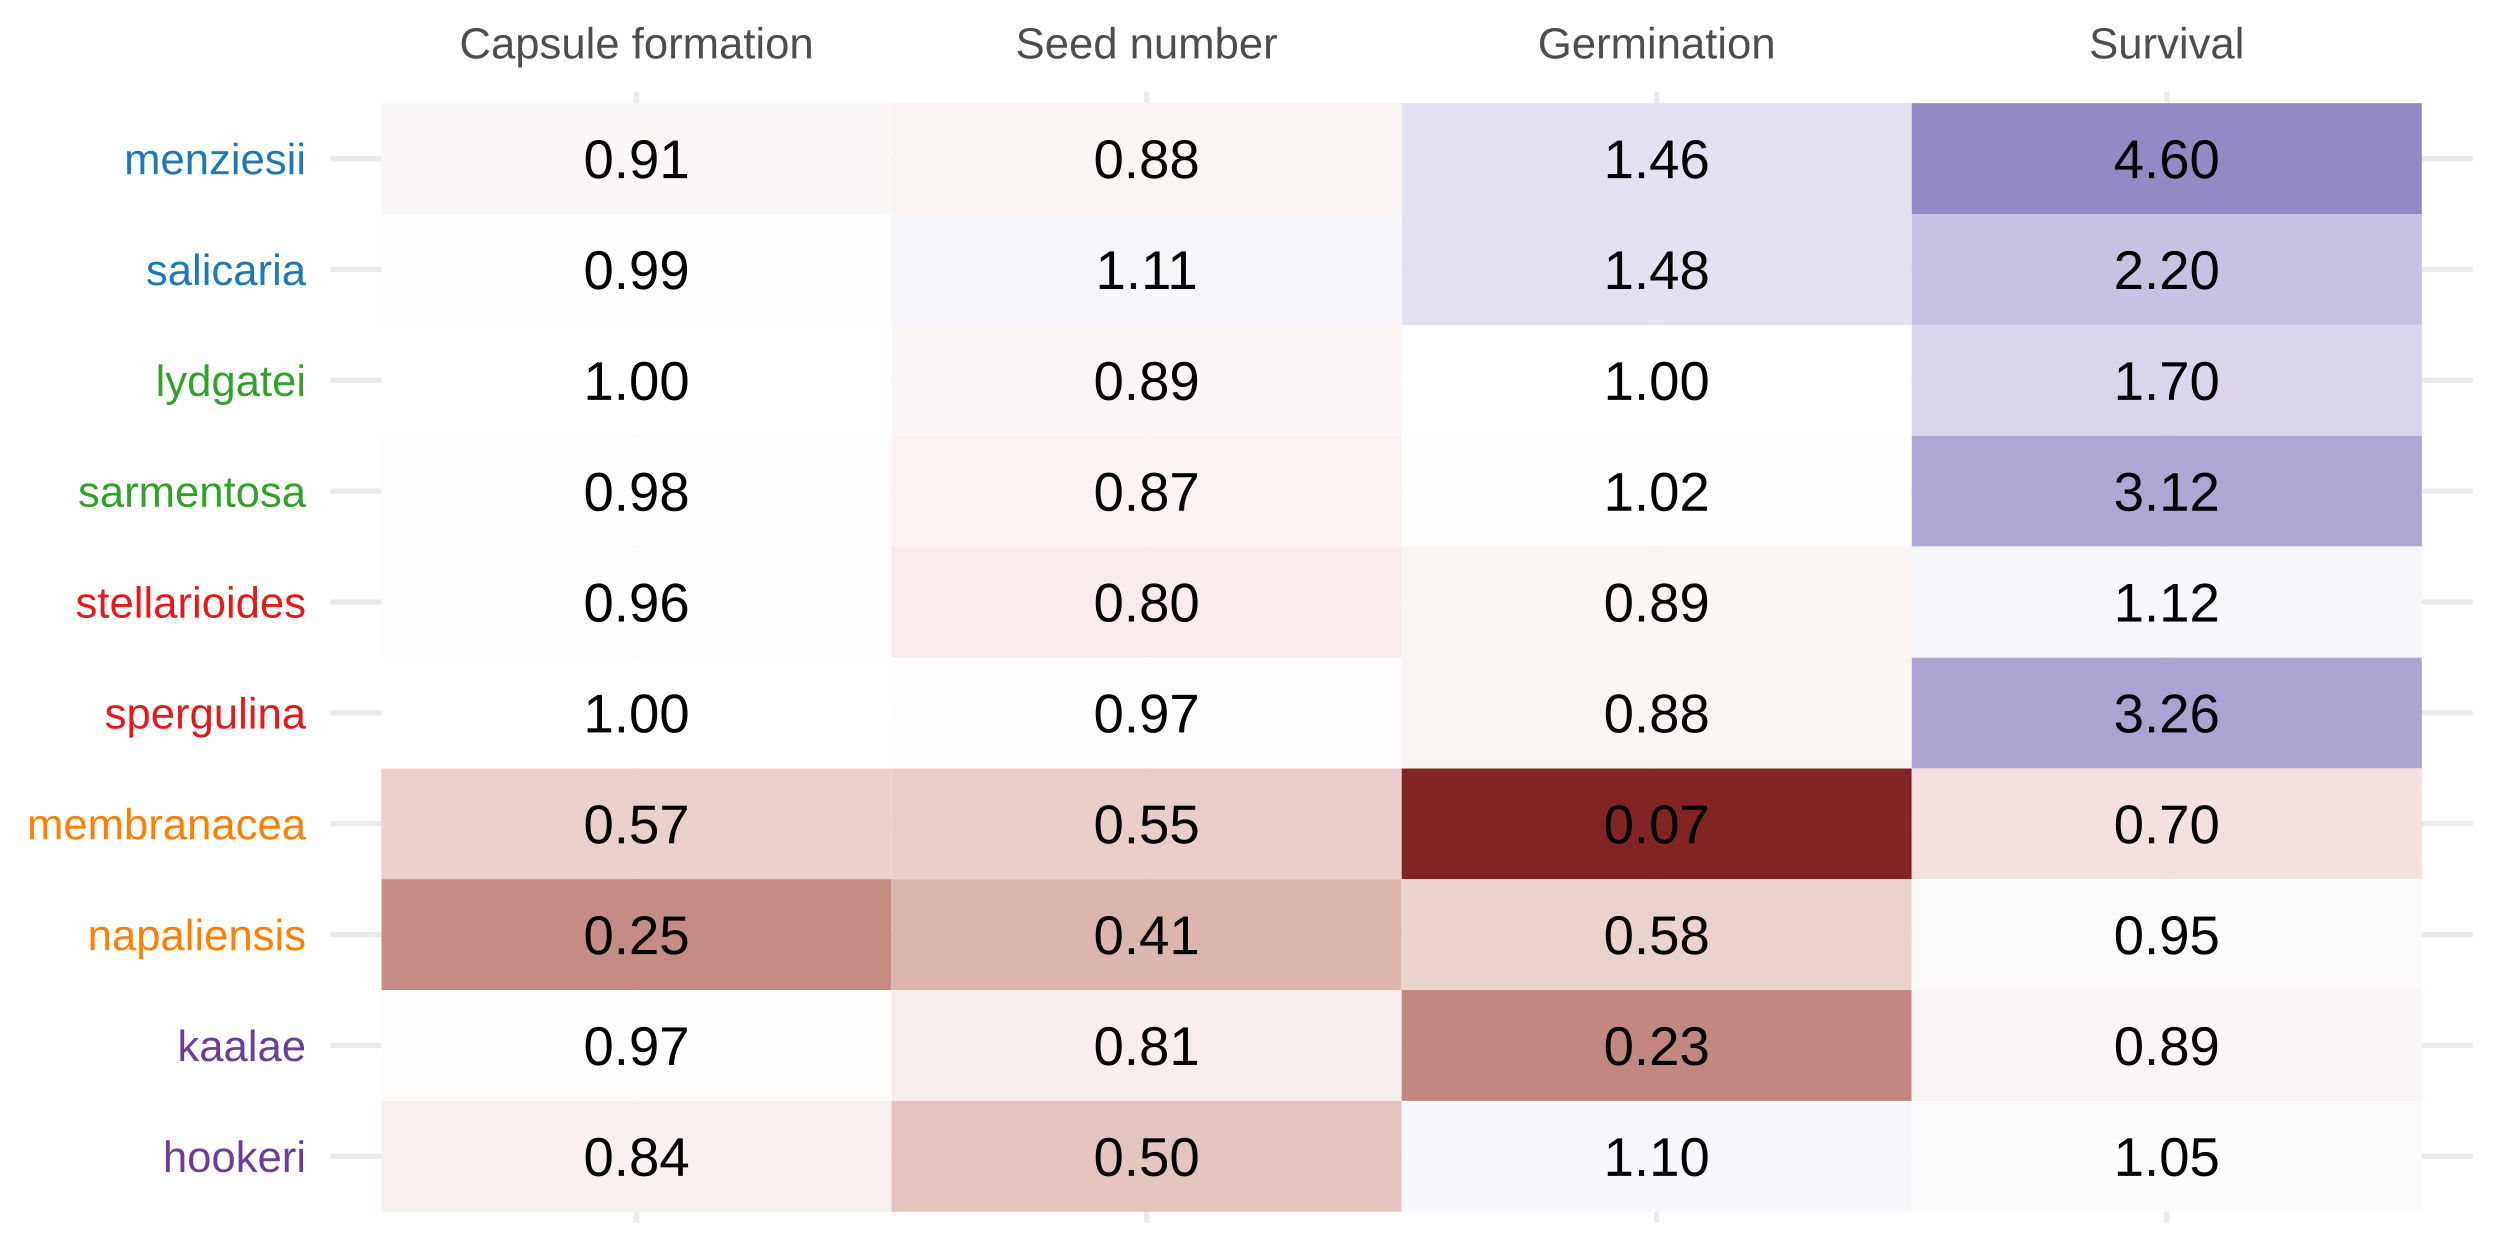
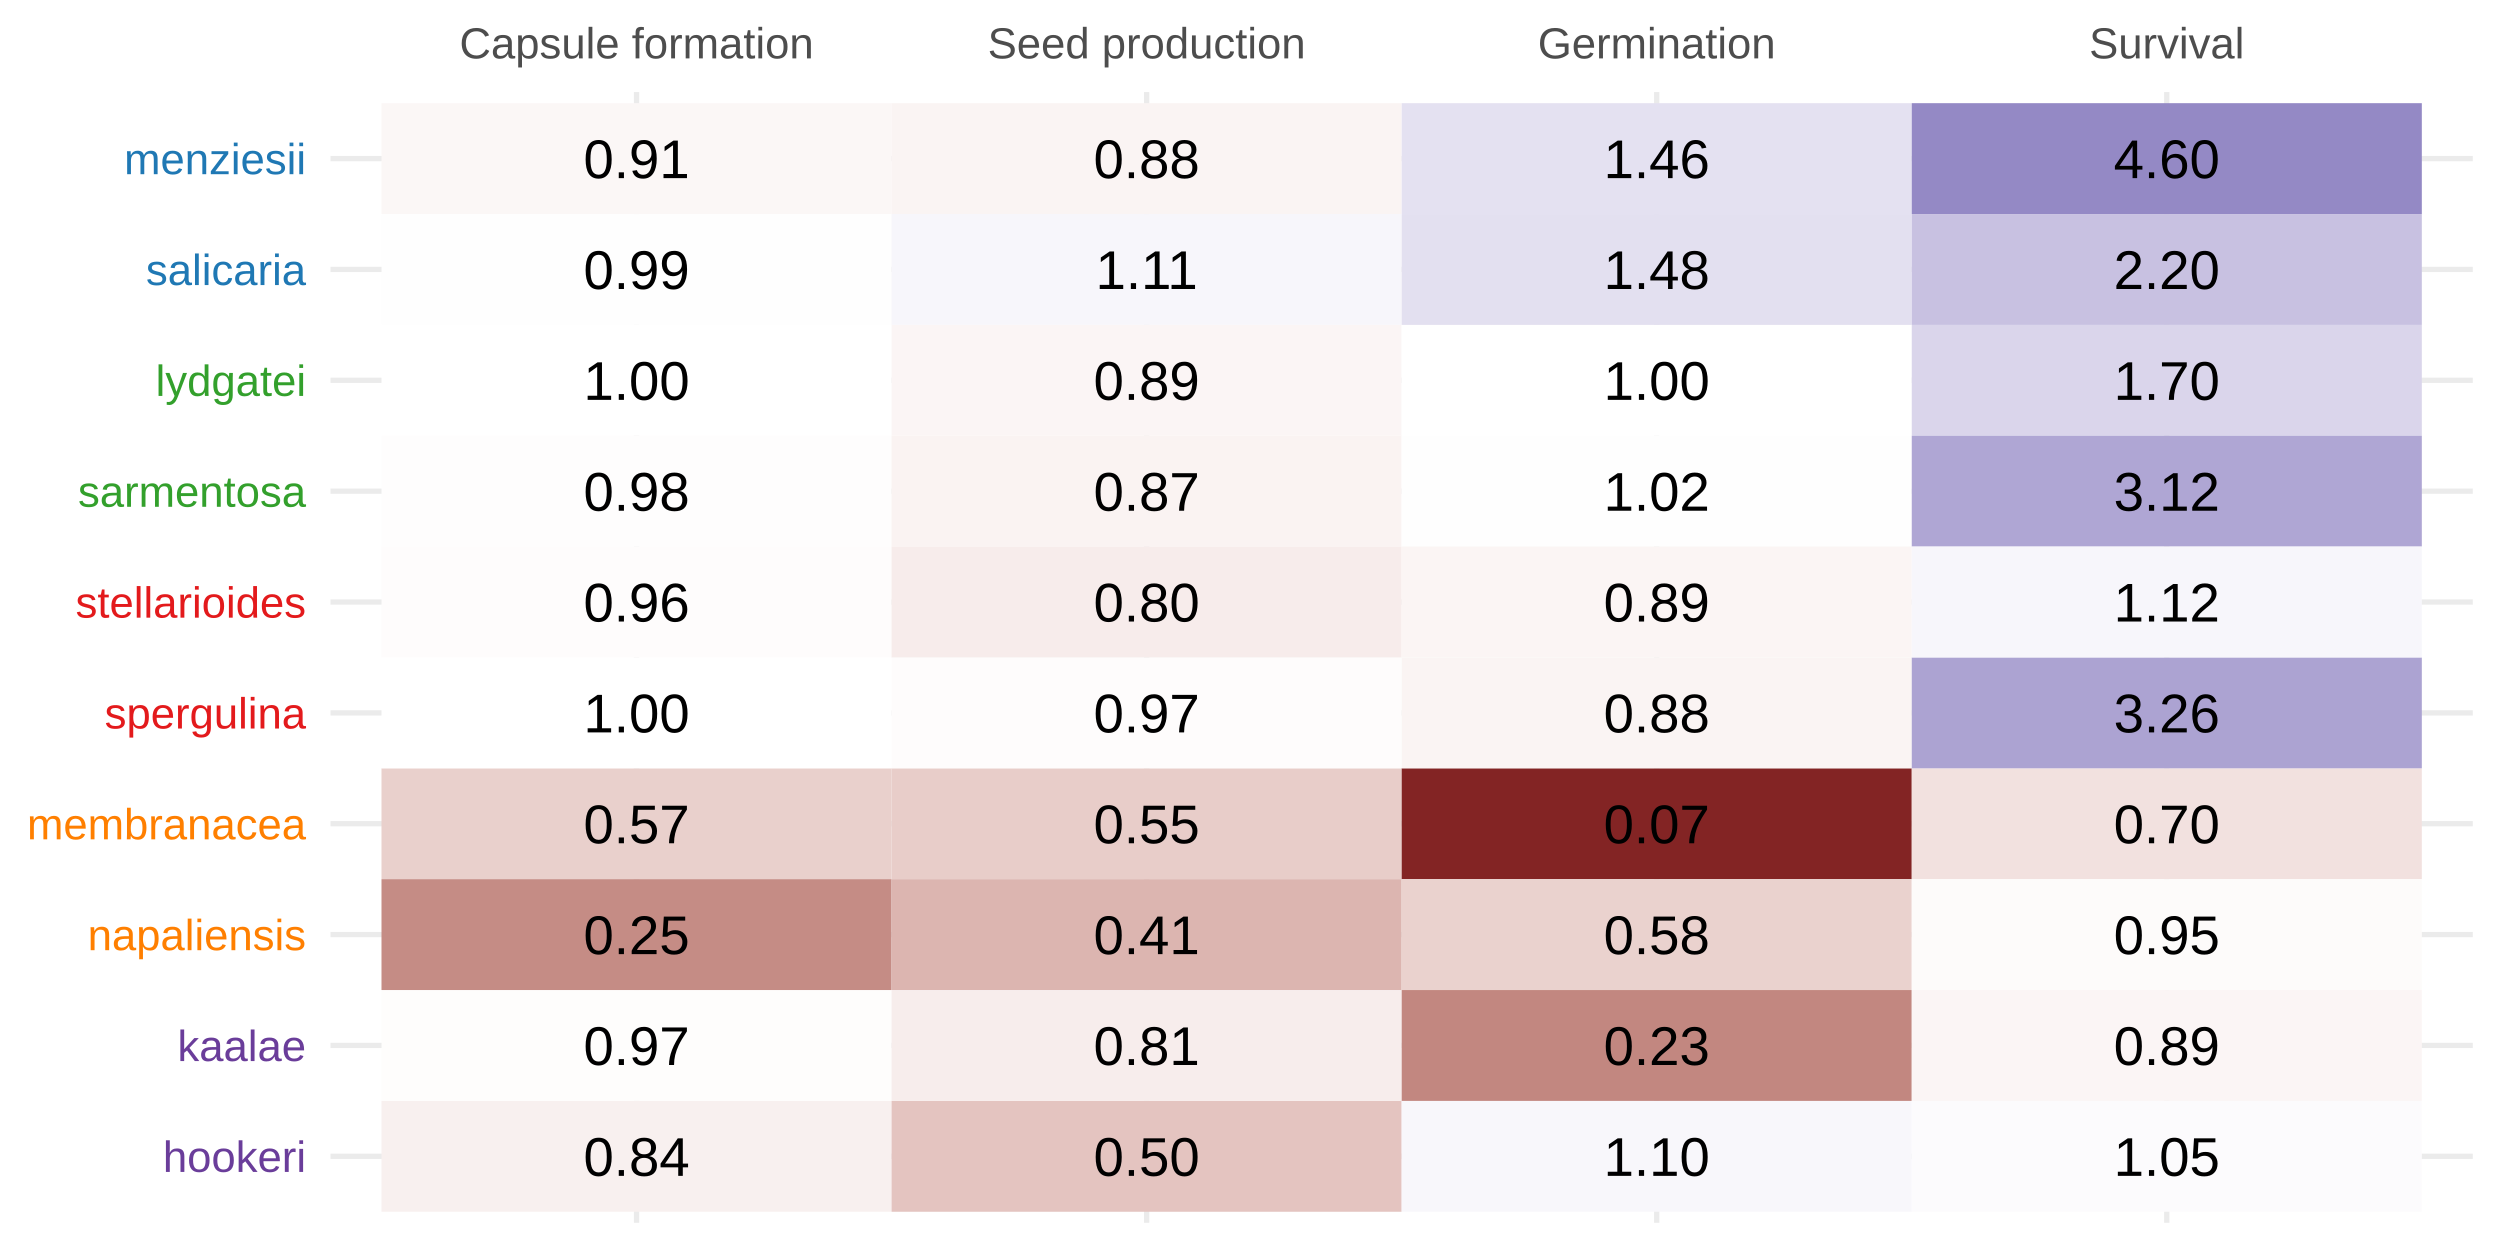
<svg xmlns="http://www.w3.org/2000/svg" width="504.00pt" height="252.00pt" viewBox="0 0 504.00 252.00">
  <g class="svglite">
    <defs>
      <style type="text/css">
    .svglite line, .svglite polyline, .svglite polygon, .svglite path, .svglite rect, .svglite circle {
      fill: none;
      stroke: #000000;
      stroke-linecap: round;
      stroke-linejoin: round;
      stroke-miterlimit: 10.00;
    }
    .svglite text {
      white-space: pre;
    }
    .svglite g.glyphgroup path {
      fill: inherit;
      stroke: none;
    }
  </style>
    </defs>
    <rect width="100%" height="100%" style="stroke: none; fill: #FFFFFF;" />
    <defs>
      <clipPath id="cpMC4wMHw1MDQuMDB8MC4wMHwyNTIuMDA=">
        <rect x="0.00" y="0.00" width="504.00" height="252.00" />
      </clipPath>
    </defs>
    <g clip-path="url(#cpMC4wMHw1MDQuMDB8MC4wMHwyNTIuMDA=)">
      <rect x="0.00" y="0.00" width="504.00" height="252.00" style="stroke-width: 1.07; stroke: none; fill: #FFFFFF;" />
    </g>
    <defs>
      <clipPath id="cpNjYuNjN8NDk4LjUyfDE4LjU2fDI0Ni41Mg==">
        <rect x="66.63" y="18.56" width="431.89" height="227.96" />
      </clipPath>
    </defs>
    <g clip-path="url(#cpNjYuNjN8NDk4LjUyfDE4LjU2fDI0Ni41Mg==)">
      <polyline points="66.63,233.11 498.52,233.11 " style="stroke-width: 1.07; stroke: #EBEBEB; stroke-linecap: butt;" />
      <polyline points="66.63,210.76 498.52,210.76 " style="stroke-width: 1.07; stroke: #EBEBEB; stroke-linecap: butt;" />
      <polyline points="66.63,188.41 498.52,188.41 " style="stroke-width: 1.07; stroke: #EBEBEB; stroke-linecap: butt;" />
      <polyline points="66.63,166.06 498.52,166.06 " style="stroke-width: 1.07; stroke: #EBEBEB; stroke-linecap: butt;" />
      <polyline points="66.63,143.72 498.52,143.72 " style="stroke-width: 1.07; stroke: #EBEBEB; stroke-linecap: butt;" />
      <polyline points="66.63,121.37 498.52,121.37 " style="stroke-width: 1.07; stroke: #EBEBEB; stroke-linecap: butt;" />
      <polyline points="66.63,99.02 498.52,99.02 " style="stroke-width: 1.07; stroke: #EBEBEB; stroke-linecap: butt;" />
      <polyline points="66.63,76.67 498.52,76.67 " style="stroke-width: 1.07; stroke: #EBEBEB; stroke-linecap: butt;" />
      <polyline points="66.63,54.32 498.52,54.32 " style="stroke-width: 1.07; stroke: #EBEBEB; stroke-linecap: butt;" />
      <polyline points="66.63,31.97 498.52,31.97 " style="stroke-width: 1.07; stroke: #EBEBEB; stroke-linecap: butt;" />
      <polyline points="128.33,246.52 128.33,18.56 " style="stroke-width: 1.07; stroke: #EBEBEB; stroke-linecap: butt;" />
      <polyline points="231.16,246.52 231.16,18.56 " style="stroke-width: 1.07; stroke: #EBEBEB; stroke-linecap: butt;" />
      <polyline points="333.99,246.52 333.99,18.56 " style="stroke-width: 1.07; stroke: #EBEBEB; stroke-linecap: butt;" />
      <polyline points="436.82,246.52 436.82,18.56 " style="stroke-width: 1.07; stroke: #EBEBEB; stroke-linecap: butt;" />
      <rect x="76.91" y="221.94" width="102.83" height="22.35" style="stroke-width: 0.43; stroke: none; stroke-linecap: butt; stroke-linejoin: miter; fill: #F8F0EF;" />
      <rect x="76.91" y="199.59" width="102.83" height="22.35" style="stroke-width: 0.43; stroke: none; stroke-linecap: butt; stroke-linejoin: miter; fill: #FEFDFC;" />
      <rect x="76.91" y="65.49" width="102.83" height="22.35" style="stroke-width: 0.43; stroke: none; stroke-linecap: butt; stroke-linejoin: miter; fill: #FFFFFF;" />
      <rect x="76.91" y="154.89" width="102.83" height="22.35" style="stroke-width: 0.43; stroke: none; stroke-linecap: butt; stroke-linejoin: miter; fill: #E9D0CC;" />
      <rect x="76.91" y="20.80" width="102.83" height="22.35" style="stroke-width: 0.43; stroke: none; stroke-linecap: butt; stroke-linejoin: miter; fill: #FBF7F6;" />
      <rect x="76.91" y="177.24" width="102.83" height="22.35" style="stroke-width: 0.43; stroke: none; stroke-linecap: butt; stroke-linejoin: miter; fill: #C58C85;" />
      <rect x="76.91" y="43.15" width="102.83" height="22.35" style="stroke-width: 0.43; stroke: none; stroke-linecap: butt; stroke-linejoin: miter; fill: #FEFEFE;" />
      <rect x="76.91" y="87.84" width="102.83" height="22.35" style="stroke-width: 0.43; stroke: none; stroke-linecap: butt; stroke-linejoin: miter; fill: #FEFDFD;" />
      <rect x="76.91" y="132.54" width="102.83" height="22.35" style="stroke-width: 0.43; stroke: none; stroke-linecap: butt; stroke-linejoin: miter; fill: #FFFFFF;" />
      <rect x="76.91" y="110.19" width="102.83" height="22.35" style="stroke-width: 0.43; stroke: none; stroke-linecap: butt; stroke-linejoin: miter; fill: #FEFCFC;" />
      <rect x="179.74" y="221.94" width="102.83" height="22.35" style="stroke-width: 0.43; stroke: none; stroke-linecap: butt; stroke-linejoin: miter; fill: #E4C4C0;" />
      <rect x="179.74" y="199.59" width="102.83" height="22.35" style="stroke-width: 0.43; stroke: none; stroke-linecap: butt; stroke-linejoin: miter; fill: #F7EDEC;" />
      <rect x="179.74" y="65.49" width="102.83" height="22.35" style="stroke-width: 0.43; stroke: none; stroke-linecap: butt; stroke-linejoin: miter; fill: #FBF5F5;" />
      <rect x="179.74" y="154.89" width="102.83" height="22.35" style="stroke-width: 0.43; stroke: none; stroke-linecap: butt; stroke-linejoin: miter; fill: #E8CDC9;" />
      <rect x="179.74" y="20.80" width="102.83" height="22.35" style="stroke-width: 0.43; stroke: none; stroke-linecap: butt; stroke-linejoin: miter; fill: #FAF4F3;" />
      <rect x="179.74" y="177.24" width="102.83" height="22.35" style="stroke-width: 0.43; stroke: none; stroke-linecap: butt; stroke-linejoin: miter; fill: #DCB5B0;" />
      <rect x="179.74" y="43.15" width="102.83" height="22.35" style="stroke-width: 0.43; stroke: none; stroke-linecap: butt; stroke-linejoin: miter; fill: #F7F6FB;" />
      <rect x="179.74" y="87.84" width="102.83" height="22.35" style="stroke-width: 0.43; stroke: none; stroke-linecap: butt; stroke-linejoin: miter; fill: #FAF3F2;" />
      <rect x="179.74" y="132.54" width="102.83" height="22.35" style="stroke-width: 0.43; stroke: none; stroke-linecap: butt; stroke-linejoin: miter; fill: #FEFCFC;" />
      <rect x="179.74" y="110.19" width="102.83" height="22.35" style="stroke-width: 0.43; stroke: none; stroke-linecap: butt; stroke-linejoin: miter; fill: #F7ECEB;" />
      <rect x="282.58" y="221.94" width="102.83" height="22.35" style="stroke-width: 0.43; stroke: none; stroke-linecap: butt; stroke-linejoin: miter; fill: #F8F7FB;" />
      <rect x="282.58" y="199.59" width="102.83" height="22.35" style="stroke-width: 0.43; stroke: none; stroke-linecap: butt; stroke-linejoin: miter; fill: #C28780;" />
      <rect x="282.58" y="65.49" width="102.83" height="22.35" style="stroke-width: 0.43; stroke: none; stroke-linecap: butt; stroke-linejoin: miter; fill: #FFFFFF;" />
      <rect x="282.58" y="154.89" width="102.83" height="22.35" style="stroke-width: 0.43; stroke: none; stroke-linecap: butt; stroke-linejoin: miter; fill: #832424;" />
      <rect x="282.58" y="20.80" width="102.83" height="22.35" style="stroke-width: 0.43; stroke: none; stroke-linecap: butt; stroke-linejoin: miter; fill: #E4E1F1;" />
      <rect x="282.58" y="177.24" width="102.83" height="22.35" style="stroke-width: 0.43; stroke: none; stroke-linecap: butt; stroke-linejoin: miter; fill: #EAD2CE;" />
      <rect x="282.58" y="43.15" width="102.83" height="22.35" style="stroke-width: 0.43; stroke: none; stroke-linecap: butt; stroke-linejoin: miter; fill: #E3E0F0;" />
      <rect x="282.58" y="87.84" width="102.83" height="22.35" style="stroke-width: 0.43; stroke: none; stroke-linecap: butt; stroke-linejoin: miter; fill: #FEFEFE;" />
      <rect x="282.58" y="132.54" width="102.83" height="22.35" style="stroke-width: 0.43; stroke: none; stroke-linecap: butt; stroke-linejoin: miter; fill: #FAF4F3;" />
      <rect x="282.58" y="110.19" width="102.83" height="22.35" style="stroke-width: 0.43; stroke: none; stroke-linecap: butt; stroke-linejoin: miter; fill: #FBF5F4;" />
      <rect x="385.41" y="221.94" width="102.83" height="22.35" style="stroke-width: 0.43; stroke: none; stroke-linecap: butt; stroke-linejoin: miter; fill: #FCFBFD;" />
      <rect x="385.41" y="199.59" width="102.83" height="22.35" style="stroke-width: 0.43; stroke: none; stroke-linecap: butt; stroke-linejoin: miter; fill: #FBF5F5;" />
      <rect x="385.41" y="65.49" width="102.83" height="22.35" style="stroke-width: 0.43; stroke: none; stroke-linecap: butt; stroke-linejoin: miter; fill: #DAD5EB;" />
      <rect x="385.41" y="154.89" width="102.83" height="22.35" style="stroke-width: 0.43; stroke: none; stroke-linecap: butt; stroke-linejoin: miter; fill: #F2E1DF;" />
      <rect x="385.41" y="20.80" width="102.83" height="22.35" style="stroke-width: 0.43; stroke: none; stroke-linecap: butt; stroke-linejoin: miter; fill: #9489C5;" />
      <rect x="385.41" y="177.24" width="102.83" height="22.35" style="stroke-width: 0.43; stroke: none; stroke-linecap: butt; stroke-linejoin: miter; fill: #FDFBFA;" />
      <rect x="385.41" y="43.15" width="102.83" height="22.35" style="stroke-width: 0.43; stroke: none; stroke-linecap: butt; stroke-linejoin: miter; fill: #C8C1E1;" />
      <rect x="385.41" y="87.84" width="102.83" height="22.35" style="stroke-width: 0.43; stroke: none; stroke-linecap: butt; stroke-linejoin: miter; fill: #AFA6D4;" />
      <rect x="385.41" y="132.54" width="102.83" height="22.35" style="stroke-width: 0.43; stroke: none; stroke-linecap: butt; stroke-linejoin: miter; fill: #ACA3D2;" />
      <rect x="385.41" y="110.19" width="102.83" height="22.35" style="stroke-width: 0.43; stroke: none; stroke-linecap: butt; stroke-linejoin: miter; fill: #F7F6FB;" />
      <text x="128.33" y="237.05" text-anchor="middle" style="font-size: 11.00px; font-family: &quot;Arial&quot;;">0.84</text>
      <text x="128.33" y="214.70" text-anchor="middle" style="font-size: 11.00px; font-family: &quot;Arial&quot;;">0.97</text>
      <text x="128.33" y="80.61" text-anchor="middle" style="font-size: 11.00px; font-family: &quot;Arial&quot;;">1.00</text>
      <text x="128.33" y="170.00" text-anchor="middle" style="font-size: 11.00px; font-family: &quot;Arial&quot;;">0.57</text>
      <text x="128.33" y="35.91" text-anchor="middle" style="font-size: 11.00px; font-family: &quot;Arial&quot;;">0.91</text>
      <text x="128.33" y="192.35" text-anchor="middle" style="font-size: 11.00px; font-family: &quot;Arial&quot;;">0.25</text>
      <text x="128.33" y="58.26" text-anchor="middle" style="font-size: 11.00px; font-family: &quot;Arial&quot;;">0.99</text>
      <text x="128.33" y="102.96" text-anchor="middle" style="font-size: 11.00px; font-family: &quot;Arial&quot;;">0.98</text>
      <text x="128.33" y="147.65" text-anchor="middle" style="font-size: 11.00px; font-family: &quot;Arial&quot;;">1.00</text>
      <text x="128.33" y="125.30" text-anchor="middle" style="font-size: 11.00px; font-family: &quot;Arial&quot;;">0.96</text>
      <text x="231.16" y="237.05" text-anchor="middle" style="font-size: 11.00px; font-family: &quot;Arial&quot;;">0.50</text>
      <text x="231.16" y="214.70" text-anchor="middle" style="font-size: 11.00px; font-family: &quot;Arial&quot;;">0.81</text>
      <text x="231.16" y="80.61" text-anchor="middle" style="font-size: 11.00px; font-family: &quot;Arial&quot;;">0.89</text>
      <text x="231.16" y="170.00" text-anchor="middle" style="font-size: 11.00px; font-family: &quot;Arial&quot;;">0.55</text>
      <text x="231.16" y="35.91" text-anchor="middle" style="font-size: 11.00px; font-family: &quot;Arial&quot;;">0.88</text>
      <text x="231.16" y="192.35" text-anchor="middle" style="font-size: 11.00px; font-family: &quot;Arial&quot;;">0.41</text>
      <text x="231.16" y="58.26" text-anchor="middle" style="font-size: 11.00px; font-family: &quot;Arial&quot;;">1.11</text>
      <text x="231.16" y="102.96" text-anchor="middle" style="font-size: 11.00px; font-family: &quot;Arial&quot;;">0.87</text>
      <text x="231.16" y="147.65" text-anchor="middle" style="font-size: 11.00px; font-family: &quot;Arial&quot;;">0.97</text>
      <text x="231.16" y="125.30" text-anchor="middle" style="font-size: 11.00px; font-family: &quot;Arial&quot;;">0.80</text>
      <text x="333.99" y="237.05" text-anchor="middle" style="font-size: 11.00px; font-family: &quot;Arial&quot;;">1.10</text>
      <text x="333.99" y="214.70" text-anchor="middle" style="font-size: 11.00px; font-family: &quot;Arial&quot;;">0.23</text>
      <text x="333.99" y="80.61" text-anchor="middle" style="font-size: 11.00px; font-family: &quot;Arial&quot;;">1.00</text>
      <text x="333.99" y="170.00" text-anchor="middle" style="font-size: 11.00px; font-family: &quot;Arial&quot;;">0.07</text>
      <text x="333.99" y="35.91" text-anchor="middle" style="font-size: 11.00px; font-family: &quot;Arial&quot;;">1.46</text>
      <text x="333.99" y="192.35" text-anchor="middle" style="font-size: 11.00px; font-family: &quot;Arial&quot;;">0.58</text>
      <text x="333.99" y="58.26" text-anchor="middle" style="font-size: 11.00px; font-family: &quot;Arial&quot;;">1.48</text>
      <text x="333.99" y="102.96" text-anchor="middle" style="font-size: 11.00px; font-family: &quot;Arial&quot;;">1.02</text>
      <text x="333.99" y="147.65" text-anchor="middle" style="font-size: 11.00px; font-family: &quot;Arial&quot;;">0.88</text>
      <text x="333.99" y="125.30" text-anchor="middle" style="font-size: 11.00px; font-family: &quot;Arial&quot;;">0.89</text>
      <text x="436.82" y="237.05" text-anchor="middle" style="font-size: 11.00px; font-family: &quot;Arial&quot;;">1.05</text>
      <text x="436.82" y="214.70" text-anchor="middle" style="font-size: 11.00px; font-family: &quot;Arial&quot;;">0.89</text>
      <text x="436.82" y="80.61" text-anchor="middle" style="font-size: 11.00px; font-family: &quot;Arial&quot;;">1.70</text>
      <text x="436.82" y="170.00" text-anchor="middle" style="font-size: 11.00px; font-family: &quot;Arial&quot;;">0.70</text>
      <text x="436.82" y="35.91" text-anchor="middle" style="font-size: 11.00px; font-family: &quot;Arial&quot;;">4.60</text>
      <text x="436.82" y="192.35" text-anchor="middle" style="font-size: 11.00px; font-family: &quot;Arial&quot;;">0.95</text>
      <text x="436.82" y="58.26" text-anchor="middle" style="font-size: 11.00px; font-family: &quot;Arial&quot;;">2.20</text>
      <text x="436.82" y="102.96" text-anchor="middle" style="font-size: 11.00px; font-family: &quot;Arial&quot;;">3.12</text>
      <text x="436.82" y="147.65" text-anchor="middle" style="font-size: 11.00px; font-family: &quot;Arial&quot;;">3.26</text>
      <text x="436.82" y="125.30" text-anchor="middle" style="font-size: 11.00px; font-family: &quot;Arial&quot;;">1.12</text>
    </g>
    <g clip-path="url(#cpMC4wMHw1MDQuMDB8MC4wMHwyNTIuMDA=)">
      <text x="128.33" y="11.78" text-anchor="middle" style="font-size: 8.80px;fill: #4D4D4D; font-family: &quot;Arial&quot;;">Capsule formation</text>
-       <text x="231.16" y="11.78" text-anchor="middle" style="font-size: 8.80px;fill: #4D4D4D; font-family: &quot;Arial&quot;;">Seed number</text>
+       <text x="231.16" y="11.78" text-anchor="middle" style="font-size: 8.80px;fill: #4D4D4D; font-family: &quot;Arial&quot;;">Seed production</text>
      <text x="333.99" y="11.78" text-anchor="middle" style="font-size: 8.80px;fill: #4D4D4D; font-family: &quot;Arial&quot;;">Germination</text>
      <text x="436.82" y="11.78" text-anchor="middle" style="font-size: 8.80px;fill: #4D4D4D; font-family: &quot;Arial&quot;;">Survival</text>
      <text x="61.70" y="236.26" text-anchor="end" style="font-size: 8.80px;fill: #6A3D9A; font-family: &quot;Arial&quot;;">hookeri</text>
      <text x="61.70" y="213.91" text-anchor="end" style="font-size: 8.80px;fill: #6A3D9A; font-family: &quot;Arial&quot;;">kaalae</text>
      <text x="61.70" y="191.56" text-anchor="end" style="font-size: 8.80px;fill: #FF7F00; font-family: &quot;Arial&quot;;">napaliensis</text>
      <text x="61.70" y="169.21" text-anchor="end" style="font-size: 8.80px;fill: #FF7F00; font-family: &quot;Arial&quot;;">membranacea</text>
      <text x="61.70" y="146.87" text-anchor="end" style="font-size: 8.80px;fill: #E31A1C; font-family: &quot;Arial&quot;;">spergulina</text>
      <text x="61.70" y="124.52" text-anchor="end" style="font-size: 8.80px;fill: #E31A1C; font-family: &quot;Arial&quot;;">stellarioides</text>
      <text x="61.70" y="102.17" text-anchor="end" style="font-size: 8.80px;fill: #33A02C; font-family: &quot;Arial&quot;;">sarmentosa</text>
      <text x="61.70" y="79.82" text-anchor="end" style="font-size: 8.80px;fill: #33A02C; font-family: &quot;Arial&quot;;">lydgatei</text>
      <text x="61.70" y="57.47" text-anchor="end" style="font-size: 8.80px;fill: #1F78B4; font-family: &quot;Arial&quot;;">salicaria</text>
      <text x="61.70" y="35.12" text-anchor="end" style="font-size: 8.80px;fill: #1F78B4; font-family: &quot;Arial&quot;;">menziesii</text>
    </g>
  </g>
</svg>
